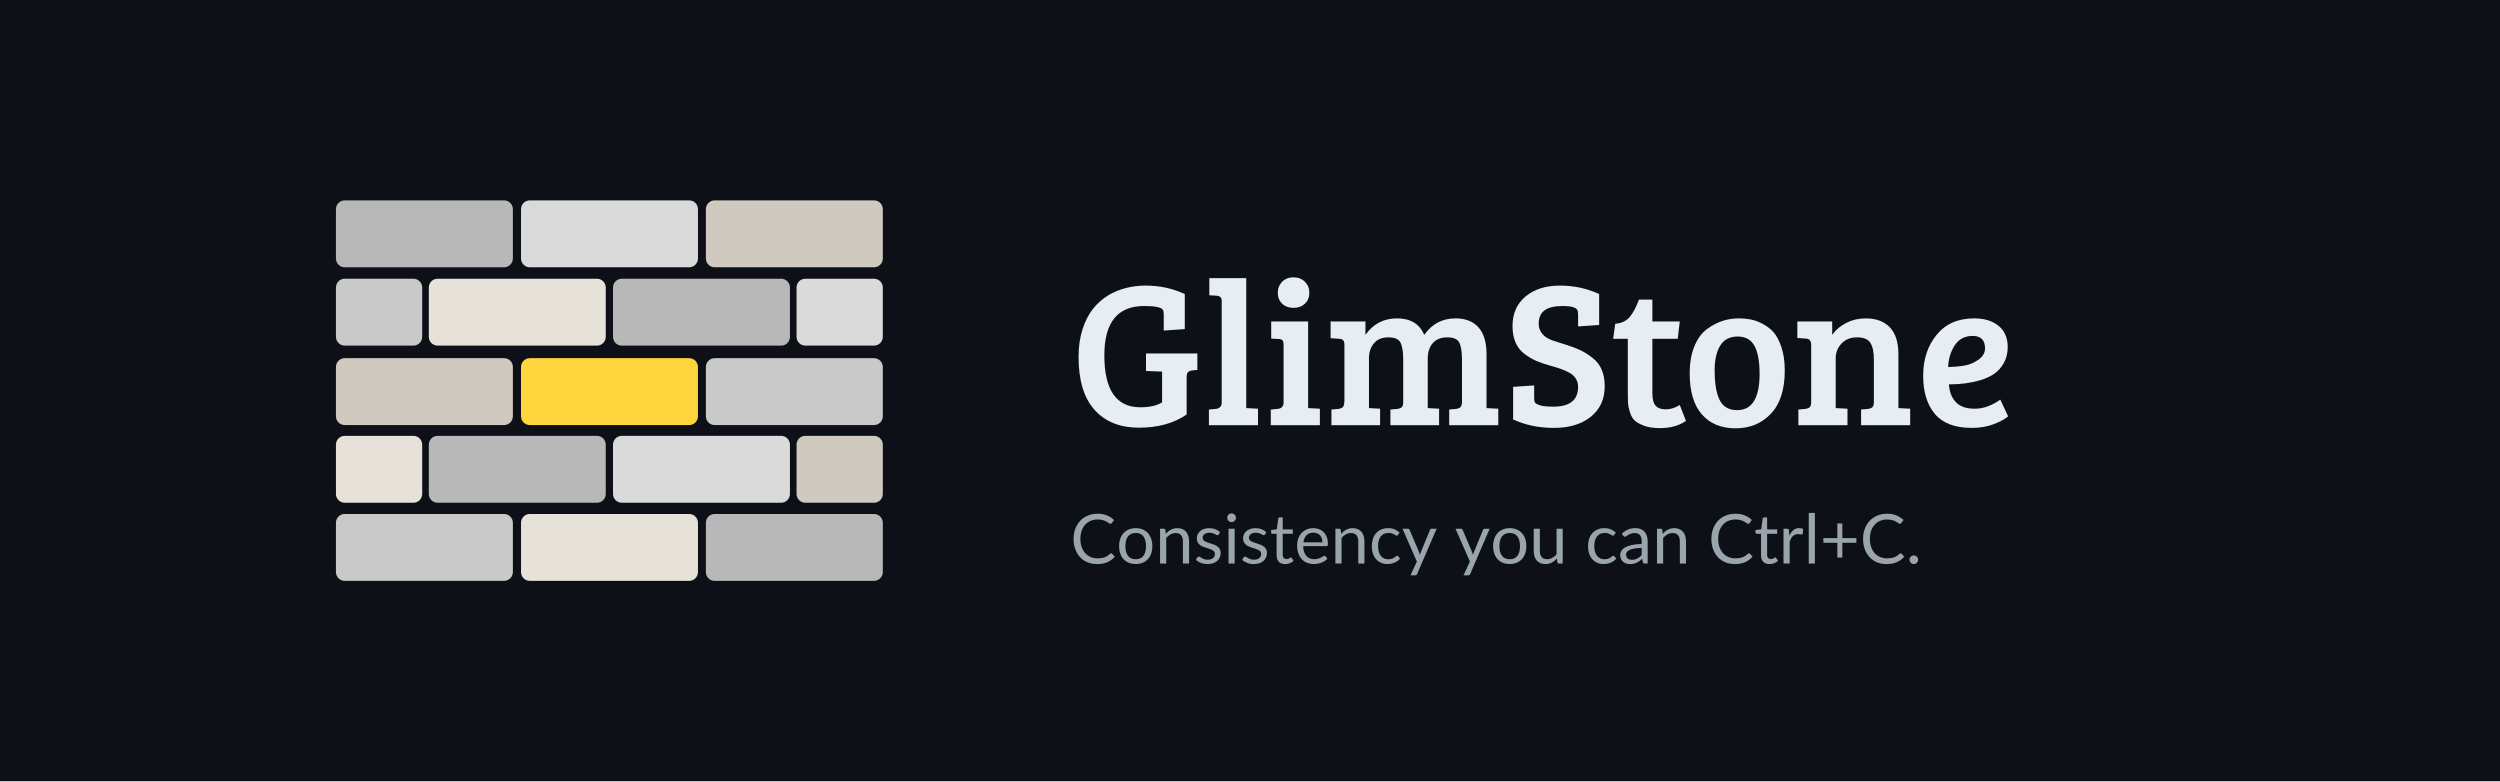
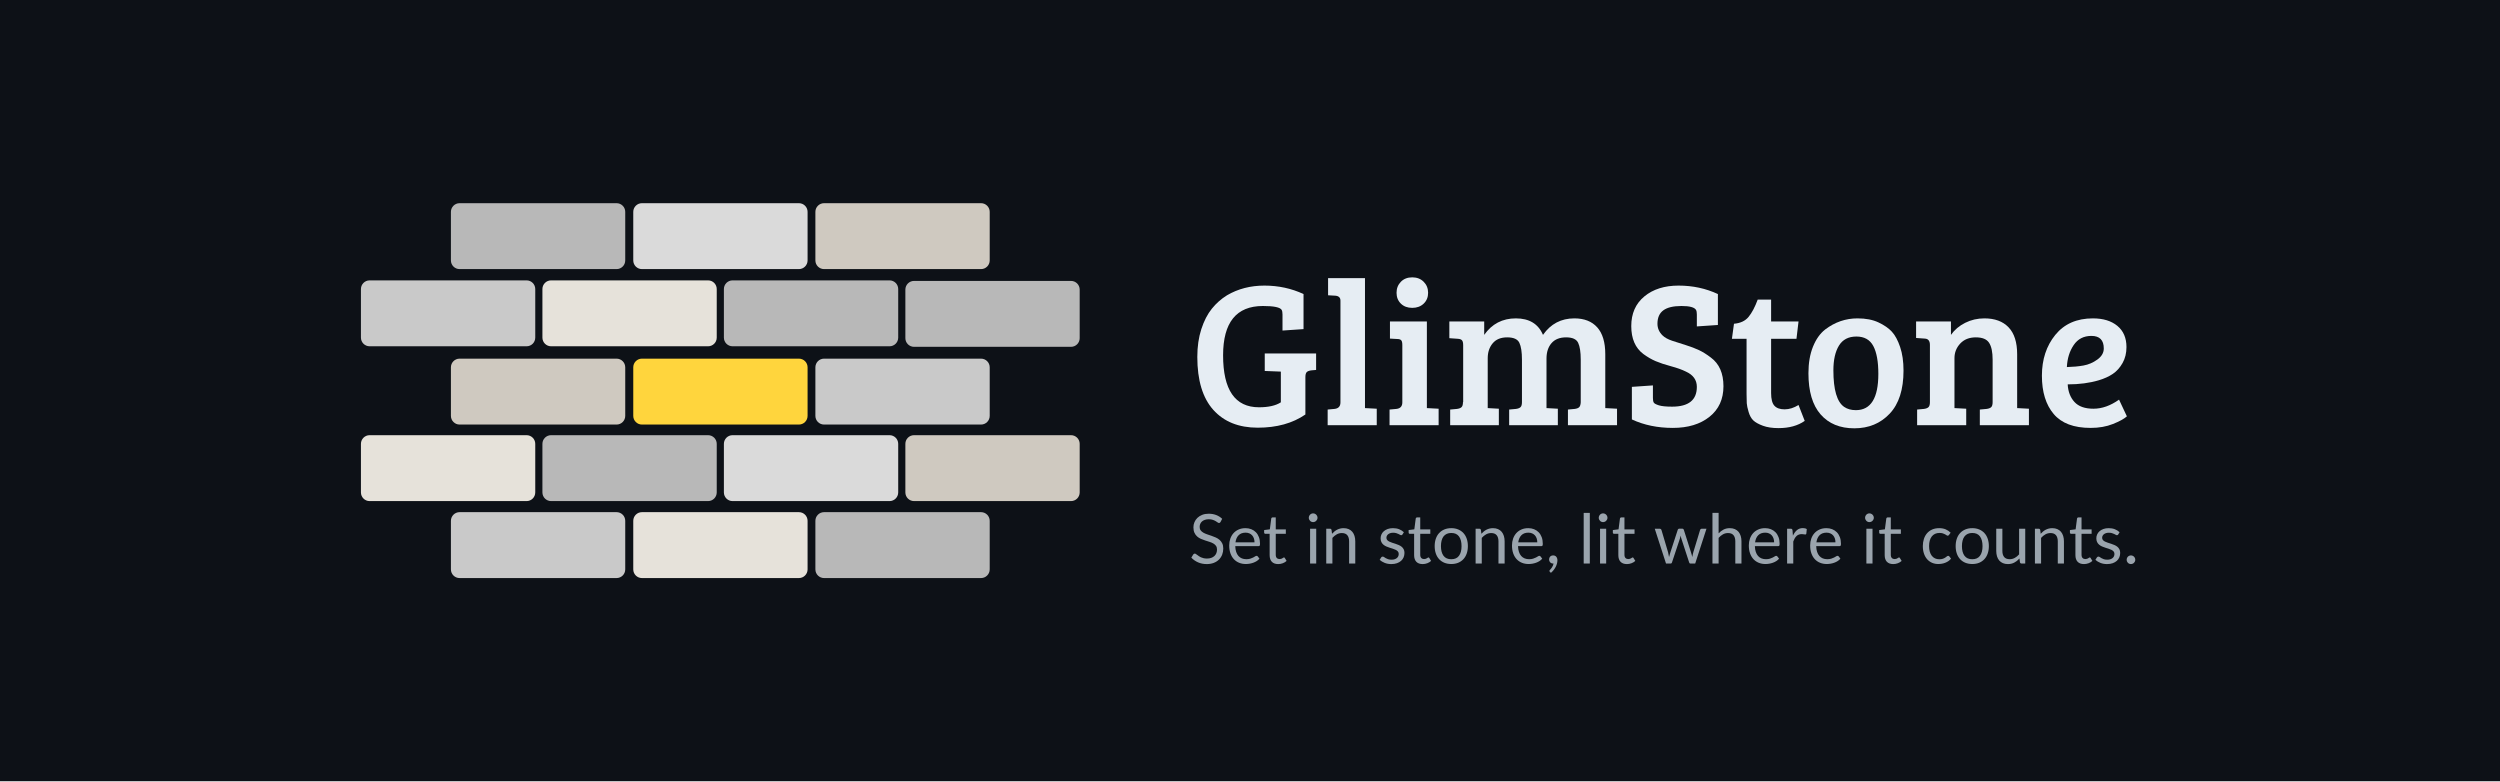
<svg xmlns="http://www.w3.org/2000/svg" width="1600" height="500" viewBox="0 0 1600 500">
  <rect width="1600" height="500" fill="#0d1117" />
-   <svg x="165.0" y="25.0" width="450" height="450" viewBox="0 0 319.5 319.5">
-     <rect x="35.5" y="73.3" width="80.4" height="30.4" rx="4" ry="4" fill="#b8b8b8" />
-     <rect x="119.6" y="73.3" width="80.4" height="30.4" rx="4" ry="4" fill="#dadada" />
-     <rect x="203.6" y="73.3" width="80.4" height="30.4" rx="4" ry="4" fill="#cfc9c0" />
-     <rect x="35.5" y="108.9" width="39.2" height="30.4" rx="4" ry="4" fill="#c9c9c9" />
-     <rect x="77.7" y="108.9" width="80.4" height="30.4" rx="4" ry="4" fill="#e6e2da" />
-     <rect x="161.4" y="108.9" width="80.4" height="30.4" rx="4" ry="4" fill="#b8b8b8" />
-     <rect x="244.8" y="108.9" width="39.2" height="30.4" rx="4" ry="4" fill="#dadada" />
-     <rect x="35.5" y="145" width="80.4" height="30.4" rx="4" ry="4" fill="#cfc9c0" />
-     <rect x="203.6" y="145" width="80.4" height="30.4" rx="4" ry="4" fill="#c9c9c9" />
-     <rect x="35.5" y="180.3" width="39.2" height="30.4" rx="4" ry="4" fill="#e6e2da" />
-     <rect x="77.7" y="180.3" width="80.4" height="30.4" rx="4" ry="4" fill="#b8b8b8" />
-     <rect x="161.4" y="180.3" width="80.4" height="30.4" rx="4" ry="4" fill="#dadada" />
-     <rect x="244.8" y="180.3" width="39.2" height="30.4" rx="4" ry="4" fill="#cfc9c0" />
-     <rect x="35.5" y="215.8" width="80.4" height="30.4" rx="4" ry="4" fill="#c9c9c9" />
-     <rect x="119.6" y="215.8" width="80.4" height="30.4" rx="4" ry="4" fill="#e6e2da" />
-     <rect x="203.6" y="215.8" width="80.4" height="30.4" rx="4" ry="4" fill="#b8b8b8" />
-     <rect x="119.6" y="145" width="80.4" height="30.4" rx="4" ry="4" fill="#FFD53D" />
+   <svg x="231.0" y="130.0" width="460" height="240" viewBox="0 0 331.5 172.9">
+     <rect x="41.5" y="NaN" width="80.4" height="30.4" rx="4" ry="4" fill="#B8B8B8" />
+     <rect x="125.6" y="NaN" width="80.4" height="30.4" rx="4" ry="4" fill="#DADADA" />
+     <rect x="209.6" y="0" width="80.4" height="30.4" rx="4" ry="4" fill="#CFC9C0" />
+     <rect x="251.1" y="107" width="80.4" height="30.4" rx="4" ry="4" fill="#CFC9C0" />
+     <rect x="83.7" y="35.6" width="80.4" height="30.4" rx="4" ry="4" fill="#E6E2DA" />
+     <rect x="NaN" y="107" width="80.4" height="30.4" rx="4" ry="4" fill="#E6E2DA" />
+     <rect x="167.4" y="35.6" width="80.4" height="30.4" rx="4" ry="4" fill="#B8B8B8" />
+     <rect x="41.5" y="71.7" width="80.4" height="30.4" rx="4" ry="4" fill="#CFC9C0" />
+     <rect x="209.6" y="71.7" width="80.4" height="30.4" rx="4" ry="4" fill="#C9C9C9" />
+     <rect x="83.7" y="107" width="80.4" height="30.4" rx="4" ry="4" fill="#B8B8B8" />
+     <rect x="167.4" y="107" width="80.4" height="30.4" rx="4" ry="4" fill="#DADADA" />
+     <rect x="41.5" y="142.5" width="80.4" height="30.4" rx="4" ry="4" fill="#C9C9C9" />
+     <rect x="0" y="35.6" width="80.4" height="30.4" rx="4" ry="4" fill="#C9C9C9" />
+     <rect x="125.6" y="142.5" width="80.4" height="30.4" rx="4" ry="4" fill="#E6E2DA" />
+     <rect x="209.6" y="142.5" width="80.4" height="30.4" rx="4" ry="4" fill="#B8B8B8" />
+     <rect x="251.1" y="35.85" width="80.4" height="30.4" rx="4" ry="4" fill="#B8B8B8" />
+     <rect x="125.6" y="71.7" width="80.4" height="30.4" rx="4" ry="4" fill="#FFD53D" />
  </svg>
  <g fill="#e6edf3">
-     <g transform="translate(685.00,272.14)">
+     <g transform="translate(761.00,272.14)">
      <path d="M74.45-30.76L74.45-6.86Q62.17 1.58 43.96 1.58Q25.74 1.58 15.51-9.83Q5.28-21.25 5.28-43.69Q5.28-53.59 7.85-61.51Q10.43-69.43 14.59-74.58Q18.74-79.73 24.29-83.16Q34.85-89.36 48.25-89.36Q61.64-89.36 73.26-83.95L73.26-61.51L59.80-60.59L59.80-70.88Q59.80-72.86 59.27-73.79Q57.82-76.30 47.26-76.30Q21.78-76.30 21.78-44.75Q21.78-11.48 44.75-11.48Q53.86-11.48 58.74-14.65L58.74-34.32L58.61-34.32L48.44-34.72L48.44-45.94L81.31-45.94L81.31-35.38L78.28-35.11Q76.16-34.85 75.31-33.99Q74.45-33.13 74.45-30.76" />
    </g>
-     <g transform="translate(769.61,272.14)">
+     <g transform="translate(845.61,272.14)">
      <path d="M4.36-94.12L27.98-94.12L27.98-10.96L35.51-10.56L35.51 0L4.09 0L4.09-10.03L8.45-10.43Q12.28-10.82 12.28-14.65L12.28-79.73Q12.28-82.63 8.98-82.90L4.36-83.16" />
    </g>
-     <g transform="translate(808.95,272.14)">
+     <g transform="translate(884.95,272.14)">
      <path d="M4.62-66.40L28.25-66.40L28.25-10.96L35.77-10.56L35.77 0L4.36 0L4.36-10.03L8.71-10.43Q12.54-10.82 12.54-14.65L12.54-51.35Q12.54-53.59 11.81-54.38Q11.09-55.18 9.24-55.18L4.62-55.44L4.62-66.40M11.62-77.81Q8.84-80.52 8.84-84.74Q8.84-88.97 11.62-91.81Q14.39-94.64 18.88-94.64Q23.36-94.64 26.20-91.81Q29.04-88.97 29.04-84.74Q29.04-80.52 26.20-77.81Q23.36-75.11 18.88-75.11Q14.39-75.11 11.62-77.81" />
    </g>
-     <g transform="translate(848.02,272.14)">
+     <g transform="translate(924.02,272.14)">
      <path d="M9.11-55.31L3.56-55.70L3.56-66.40L25.87-66.40L25.87-57.82Q33.26-68.38 46.13-68.38Q59-68.38 63.49-57.82Q70.88-68.38 83.56-68.38Q93.06-68.38 98.21-62.63Q103.36-56.89 103.36-45.41L103.36-10.96L110.88-10.56L110.88 0L79.46 0L79.46-10.03L83.82-10.43Q85.80-10.69 86.66-11.55Q87.52-12.41 87.65-14.65L87.65-41.98Q87.65-49.24 86-52.73Q84.35-56.23 78.28-56.23Q72.20-56.23 68.97-52.54Q65.74-48.84 65.74-42.64L65.74-10.96L73-10.56L73 0L41.84 0L41.84-10.03L46.20-10.43Q48.18-10.69 49.10-11.55Q50.03-12.41 50.03-14.78L50.03-41.98Q50.03-49.24 48.38-52.73Q46.73-56.23 40.59-56.23Q34.45-56.23 31.28-52.40Q28.12-48.58 28.12-42.90L28.12-10.96L35.24-10.56L35.24 0L4.09 0L4.09-10.03L8.45-10.43Q10.43-10.69 11.35-11.55Q12.28-12.41 12.28-14.78L12.41-14.78L12.41-51.22Q12.41-53.46 11.68-54.32Q10.96-55.18 9.11-55.31" />
    </g>
-     <g transform="translate(962.33,272.14)">
+     <g transform="translate(1038.33,272.14)">
      <path d="M31.81-11.88Q47.65-11.88 47.65-24.55Q47.65-31.15 40.66-34.32Q36.96-36.17 31.09-37.75Q25.21-39.34 21.32-40.99Q17.42-42.64 13.46-45.54Q5.68-51.35 5.68-63.43Q5.68-75.50 14.06-82.43Q22.44-89.36 35.97-89.36Q49.50-89.36 61.12-83.95L61.12-64.15L47.65-63.23L47.65-70.88Q47.65-72.86 47.12-73.79Q45.67-76.30 37.82-76.30Q29.96-76.30 26.20-73.52Q22.44-70.75 22.44-64.94Q22.44-60.72 25.61-57.55Q27.72-55.44 31.88-54.05Q36.04-52.67 40.72-51.22Q45.41-49.76 49.04-48.05Q52.67-46.33 56.63-43.30Q64.68-37.36 64.68-24.95Q64.68-12.54 55.77-5.41Q46.86 1.72 32.27 1.72Q17.69 1.72 6.07-3.70L6.07-24.55L19.54-25.48L19.54-17.42Q19.54-15.44 20.06-14.52Q20.59-13.60 23.30-12.74Q26-11.88 31.81-11.88" />
    </g>
-     <g transform="translate(1029.92,272.14)">
+     <g transform="translate(1105.92,272.14)">
      <path d="M19.01-80.39L27.59-80.39L27.59-66.40L45.14-66.40L43.82-55.31L27.59-55.31L27.59-20.59Q27.59-14.78 29.70-12.47Q31.81-10.16 36.23-10.16Q40.66-10.16 45.14-12.94L49.10-2.77Q42.50 1.85 32.34 1.85Q26.40 1.85 22.31 0.33Q18.22-1.19 16.24-3.04Q14.26-4.88 13.20-8.45Q12.14-12.01 12.01-14.06Q11.88-16.10 11.88-20.06L11.88-55.31L2.51-55.31L3.83-64.94Q10.03-65.47 13.20-69.37Q16.37-73.26 19.01-80.39" />
    </g>
-     <g transform="translate(1077.04,272.14)">
+     <g transform="translate(1153.04,272.14)">
      <path d="M34.72-9.64Q49.10-9.64 49.10-32.87Q49.10-44.62 45.87-50.69Q42.64-56.76 35.05-56.76Q27.46-56.76 23.89-50.95Q20.33-45.14 20.33-35.11Q20.33-16.50 27.19-11.75Q30.23-9.64 34.72-9.64M4.36-33.26Q4.36-43.03 7.26-50.23Q10.16-57.42 15.05-61.25Q24.42-68.38 35.77-68.38Q43.69-68.38 49.17-65.80Q54.65-63.23 57.75-59.86Q60.85-56.50 63.03-50.09Q65.21-43.69 65.21-34.98Q65.21-16.76 56.36-7.39Q47.52 1.98 33.73 1.98Q19.93 1.98 12.14-6.93Q4.36-15.84 4.36-33.26" />
    </g>
-     <g transform="translate(1146.74,272.14)">
+     <g transform="translate(1222.74,272.14)">
      <path d="M9.11-55.44L3.56-55.84L3.56-66.40L25.87-66.40L25.87-57.82Q29.30-62.70 34.98-65.54Q40.66-68.38 47.26-68.38Q57.29-68.38 62.77-62.63Q68.24-56.89 68.24-45.41L68.24-10.96L75.77-10.56L75.77 0L44.35 0L44.35-10.03L48.71-10.43Q50.69-10.69 51.61-11.55Q52.54-12.41 52.54-14.78L52.54-41.98Q52.54-49.24 50.29-52.73Q48.05-56.23 41.78-56.23Q35.51-56.23 31.81-52.27Q28.12-48.31 28.12-42.90L28.12-10.96L35.64-10.56L35.64 0L4.22 0L4.22-10.03L8.58-10.43Q10.56-10.69 11.48-11.55Q12.41-12.41 12.41-14.78L12.41-51.35Q12.41-55.31 9.11-55.44" />
    </g>
-     <g transform="translate(1225.94,272.14)">
+     <g transform="translate(1301.94,272.14)">
      <path d="M37.49-68.38Q47.39-68.38 53.20-63.56Q59-58.74 59-50.03Q59-44.22 56.50-39.80Q53.99-35.38 50.29-32.87Q46.60-30.36 41.32-28.78Q32.47-26.14 21.38-26.14Q21.78-19.14 25.74-14.85Q29.70-10.56 37.88-10.56Q46.07-10.56 54.25-16.37L59.27-5.68Q56.63-3.30 50.36-0.79Q44.09 1.72 36.04 1.72Q19.93 1.72 12.41-7.19Q4.88-16.10 4.88-31.68Q4.88-47.26 13.46-57.82Q22.04-68.38 37.49-68.38M31.48-38.21Q36.30-39.07 40.39-42.04Q44.48-45.01 44.48-49.10Q44.48-57.16 36.56-57.16Q29.17-57.16 25.21-51.28Q21.25-45.41 20.86-37.22Q26.66-37.36 31.48-38.21" />
    </g>
  </g>
  <g fill="#9aa4ad">
-     <g transform="translate(685.00,360.66)">
-       <path d="M26.16-6.51Q26.51-6.51 26.77-6.23L28.47-4.40Q26.53-2.16 23.77-0.90Q21.01 0.35 17.09 0.35Q13.71 0.35 10.93-0.82Q8.16-2 6.20-4.12Q4.25-6.25 3.17-9.22Q2.09-12.19 2.09-15.75Q2.09-19.32 3.21-22.29Q4.33-25.26 6.37-27.39Q8.40-29.52 11.24-30.70Q14.08-31.88 17.51-31.88Q20.88-31.88 23.45-30.80Q26.03-29.72 27.98-27.87L26.58-25.92Q26.44-25.70 26.23-25.55Q26.03-25.41 25.67-25.41Q25.28-25.41 24.71-25.84Q24.13-26.27 23.21-26.80Q22.29-27.32 20.90-27.75Q19.51-28.18 17.49-28.18Q15.05-28.18 13.02-27.33Q11-26.49 9.54-24.88Q8.07-23.28 7.26-20.97Q6.45-18.66 6.45-15.75Q6.45-12.80 7.29-10.49Q8.14-8.18 9.60-6.59Q11.07-4.99 13.06-4.16Q15.05-3.32 17.36-3.32Q18.77-3.32 19.90-3.49Q21.03-3.65 21.99-4Q22.95-4.36 23.77-4.89Q24.60-5.43 25.41-6.18Q25.78-6.51 26.16-6.51" />
+     <g transform="translate(761.00,360.66)">
+       <path d="M21.19-28.62L20.15-26.60Q19.95-26.27 19.72-26.10Q19.49-25.94 19.16-25.94Q18.79-25.94 18.28-26.31Q17.78-26.69 17.02-27.14Q16.26-27.59 15.19-27.96Q14.12-28.34 12.61-28.34Q11.18-28.34 10.09-27.95Q9-27.57 8.26-26.91Q7.52-26.25 7.15-25.35Q6.78-24.46 6.78-23.43Q6.78-22.11 7.42-21.24Q8.07-20.37 9.14-19.76Q10.21-19.14 11.56-18.69Q12.91-18.24 14.33-17.75Q15.75-17.27 17.11-16.66Q18.46-16.06 19.52-15.14Q20.59-14.21 21.24-12.87Q21.89-11.53 21.89-9.57Q21.89-7.50 21.19-5.69Q20.48-3.87 19.13-2.53Q17.78-1.19 15.81-0.42Q13.84 0.35 11.33 0.35Q8.25 0.35 5.74-0.76Q3.23-1.87 1.45-3.76L2.68-5.79Q2.86-6.03 3.11-6.19Q3.37-6.36 3.67-6.36Q3.96-6.36 4.32-6.13Q4.69-5.90 5.15-5.54Q5.61-5.19 6.20-4.77Q6.80-4.36 7.56-4Q8.32-3.65 9.28-3.42Q10.25-3.19 11.46-3.19Q12.98-3.19 14.17-3.61Q15.36-4.03 16.18-4.79Q17.01-5.54 17.45-6.60Q17.89-7.66 17.89-8.95Q17.89-10.38 17.24-11.30Q16.59-12.21 15.53-12.83Q14.48-13.44 13.11-13.87Q11.75-14.30 10.34-14.75Q8.93-15.20 7.57-15.80Q6.20-16.39 5.15-17.34Q4.09-18.28 3.44-19.70Q2.79-21.12 2.79-23.21Q2.79-24.88 3.44-26.44Q4.09-28.01 5.33-29.22Q6.58-30.43 8.39-31.15Q10.21-31.88 12.56-31.88Q15.20-31.88 17.37-31.04Q19.54-30.21 21.19-28.62" />
    </g>
-     <g transform="translate(714.39,360.66)">
+     <g transform="translate(784.87,360.66)">
+       <path d="M5.83-13.57L18.02-13.57Q18.02-14.94 17.63-16.07Q17.25-17.20 16.51-18.03Q15.77-18.85 14.72-19.30Q13.66-19.76 12.32-19.76Q9.50-19.76 7.86-18.12Q6.23-16.48 5.83-13.57M20.09-4.55L21.19-3.12Q20.46-2.24 19.45-1.59Q18.44-0.95 17.28-0.53Q16.13-0.11 14.89 0.10Q13.66 0.31 12.45 0.31Q10.14 0.31 8.20-0.47Q6.25-1.25 4.83-2.76Q3.41-4.27 2.62-6.49Q1.83-8.71 1.83-11.59Q1.83-13.93 2.54-15.95Q3.26-17.97 4.60-19.46Q5.94-20.94 7.88-21.79Q9.81-22.64 12.23-22.64Q14.23-22.64 15.94-21.97Q17.64-21.30 18.89-20.03Q20.13-18.77 20.83-16.91Q21.54-15.05 21.54-12.67Q21.54-11.75 21.34-11.44Q21.14-11.13 20.59-11.13L5.70-11.13Q5.76-9.02 6.28-7.46Q6.80-5.90 7.72-4.85Q8.65-3.81 9.92-3.29Q11.20-2.77 12.78-2.77Q14.26-2.77 15.32-3.11Q16.39-3.45 17.16-3.85Q17.93-4.25 18.45-4.59Q18.96-4.93 19.34-4.93Q19.82-4.93 20.09-4.55" />
+     </g>
+     <g transform="translate(808.10,360.66)">
+       <path d="M9.94 0.35Q7.30 0.35 5.88-1.12Q4.47-2.60 4.47-5.37L4.47-19.01L1.78-19.01Q1.43-19.01 1.19-19.22Q0.95-19.43 0.95-19.87L0.95-21.43L4.60-21.89L5.50-28.78Q5.57-29.11 5.80-29.31Q6.03-29.52 6.40-29.52L8.38-29.52L8.38-21.85L14.83-21.85L14.83-19.01L8.38-19.01L8.38-5.63Q8.38-4.22 9.06-3.54Q9.75-2.86 10.82-2.86Q11.44-2.86 11.89-3.02Q12.34-3.19 12.67-3.39Q13-3.59 13.23-3.75Q13.46-3.92 13.64-3.92Q13.95-3.92 14.19-3.54L15.33-1.67Q14.32-0.73 12.89-0.19Q11.46 0.35 9.94 0.35" />
+     </g>
+     <g transform="translate(823.88,360.66)">
+       <path d="" />
+     </g>
+     <g transform="translate(835.14,360.66)">
+       <path d="M3.32-22.29L7.24-22.29L7.24 0L3.32 0L3.32-22.29M8.07-29.28Q8.07-28.71 7.84-28.21Q7.61-27.72 7.23-27.33Q6.84-26.95 6.32-26.73Q5.81-26.51 5.24-26.51Q4.66-26.51 4.17-26.73Q3.67-26.95 3.30-27.33Q2.93-27.72 2.71-28.21Q2.49-28.71 2.49-29.28Q2.49-29.85 2.71-30.37Q2.93-30.89 3.30-31.27Q3.67-31.66 4.17-31.88Q4.66-32.10 5.24-32.10Q5.81-32.10 6.32-31.88Q6.84-31.66 7.23-31.27Q7.61-30.89 7.84-30.37Q8.07-29.85 8.07-29.28" />
+     </g>
+     <g transform="translate(845.70,360.66)">
+       <path d="M6.49-21.47L6.80-19.05Q7.52-19.87 8.34-20.53Q9.15-21.19 10.06-21.66Q10.98-22.13 12-22.38Q13.02-22.64 14.21-22.64Q16.04-22.64 17.43-22.03Q18.83-21.43 19.77-20.32Q20.70-19.21 21.19-17.64Q21.67-16.08 21.67-14.19L21.67 0L17.73 0L17.73-14.19Q17.73-16.72 16.58-18.12Q15.42-19.51 13.07-19.51Q11.33-19.51 9.82-18.68Q8.32-17.84 7.04-16.41L7.04 0L3.10 0L3.10-22.29L5.46-22.29Q6.29-22.29 6.49-21.47" />
+     </g>
+     <g transform="translate(870.25,360.66)">
+       <path d="" />
+     </g>
+     <g transform="translate(881.52,360.66)">
+       <path d="M16.96-20.04L16.08-18.61Q15.82-18.13 15.27-18.13Q14.94-18.13 14.52-18.37Q14.10-18.61 13.50-18.91Q12.89-19.21 12.06-19.46Q11.22-19.71 10.08-19.71Q9.09-19.71 8.29-19.46Q7.50-19.21 6.94-18.77Q6.38-18.33 6.08-17.74Q5.79-17.16 5.79-16.48Q5.79-15.62 6.28-15.05Q6.78-14.48 7.59-14.06Q8.40-13.64 9.44-13.32Q10.47-13 11.56-12.64Q12.65-12.28 13.68-11.84Q14.72-11.40 15.53-10.74Q16.35-10.08 16.84-9.12Q17.34-8.16 17.34-6.82Q17.34-5.28 16.79-3.97Q16.24-2.66 15.16-1.70Q14.08-0.75 12.52-0.20Q10.96 0.35 8.91 0.35Q6.58 0.35 4.69-0.41Q2.79-1.17 1.47-2.35L2.40-3.85Q2.57-4.14 2.82-4.29Q3.06-4.44 3.43-4.44Q3.83-4.44 4.27-4.14Q4.71-3.83 5.33-3.45Q5.96-3.08 6.86-2.77Q7.77-2.46 9.11-2.46Q10.25-2.46 11.11-2.76Q11.97-3.06 12.54-3.56Q13.11-4.07 13.39-4.73Q13.66-5.39 13.66-6.14Q13.66-7.06 13.17-7.67Q12.67-8.27 11.86-8.70Q11.04-9.13 10-9.45Q8.95-9.77 7.86-10.12Q6.78-10.47 5.73-10.92Q4.69-11.37 3.87-12.06Q3.06-12.74 2.56-13.74Q2.07-14.74 2.07-16.17Q2.07-17.45 2.60-18.62Q3.12-19.80 4.14-20.69Q5.15-21.58 6.62-22.11Q8.10-22.64 9.99-22.64Q12.19-22.64 13.94-21.95Q15.69-21.25 16.96-20.04" />
+     </g>
+     <g transform="translate(900.57,360.66)">
+       <path d="M9.94 0.35Q7.30 0.35 5.88-1.12Q4.47-2.60 4.47-5.37L4.47-19.01L1.78-19.01Q1.43-19.01 1.19-19.22Q0.95-19.43 0.95-19.87L0.95-21.43L4.60-21.89L5.50-28.78Q5.57-29.11 5.80-29.31Q6.03-29.52 6.40-29.52L8.38-29.52L8.38-21.85L14.83-21.85L14.83-19.01L8.38-19.01L8.38-5.63Q8.38-4.22 9.06-3.54Q9.75-2.86 10.82-2.86Q11.44-2.86 11.89-3.02Q12.34-3.19 12.67-3.39Q13-3.59 13.23-3.75Q13.46-3.92 13.64-3.92Q13.95-3.92 14.19-3.54L15.33-1.67Q14.32-0.73 12.89-0.19Q11.46 0.35 9.94 0.35" />
+     </g>
+     <g transform="translate(916.34,360.66)">
      <path d="M12.50-22.64Q14.94-22.64 16.90-21.82Q18.85-21.01 20.24-19.51Q21.63-18.02 22.36-15.89Q23.10-13.77 23.10-11.15Q23.10-8.51 22.36-6.40Q21.63-4.29 20.24-2.79Q18.85-1.30 16.90-0.49Q14.94 0.31 12.50 0.31Q10.03 0.31 8.06-0.49Q6.09-1.30 4.71-2.79Q3.32-4.29 2.59-6.40Q1.85-8.51 1.85-11.15Q1.85-13.77 2.59-15.89Q3.32-18.02 4.71-19.51Q6.09-21.01 8.06-21.82Q10.03-22.64 12.50-22.64M12.50-2.75Q15.80-2.75 17.42-4.96Q19.05-7.17 19.05-11.13Q19.05-15.11 17.42-17.34Q15.80-19.56 12.50-19.56Q10.82-19.56 9.58-18.99Q8.34-18.41 7.51-17.34Q6.69-16.26 6.28-14.68Q5.87-13.11 5.87-11.13Q5.87-7.17 7.51-4.96Q9.15-2.75 12.50-2.75" />
    </g>
-     <g transform="translate(739.34,360.66)">
+     <g transform="translate(941.29,360.66)">
      <path d="M6.49-21.47L6.80-19.05Q7.52-19.87 8.34-20.53Q9.15-21.19 10.06-21.66Q10.98-22.13 12-22.38Q13.02-22.64 14.21-22.64Q16.04-22.64 17.43-22.03Q18.83-21.43 19.77-20.32Q20.70-19.21 21.19-17.64Q21.67-16.08 21.67-14.19L21.67 0L17.73 0L17.73-14.19Q17.73-16.72 16.58-18.12Q15.42-19.51 13.07-19.51Q11.33-19.51 9.82-18.68Q8.32-17.84 7.04-16.41L7.04 0L3.10 0L3.10-22.29L5.46-22.29Q6.29-22.29 6.49-21.47" />
    </g>
-     <g transform="translate(763.89,360.66)">
+     <g transform="translate(965.84,360.66)">
+       <path d="M5.83-13.57L18.02-13.57Q18.02-14.94 17.63-16.07Q17.25-17.20 16.51-18.03Q15.77-18.85 14.72-19.30Q13.66-19.76 12.32-19.76Q9.50-19.76 7.86-18.12Q6.23-16.48 5.83-13.57M20.09-4.55L21.19-3.12Q20.46-2.24 19.45-1.59Q18.44-0.95 17.28-0.53Q16.13-0.11 14.89 0.10Q13.66 0.31 12.45 0.31Q10.14 0.31 8.20-0.47Q6.25-1.25 4.83-2.76Q3.41-4.27 2.62-6.49Q1.83-8.71 1.83-11.59Q1.83-13.93 2.54-15.95Q3.26-17.97 4.60-19.46Q5.94-20.94 7.88-21.79Q9.81-22.64 12.23-22.64Q14.23-22.64 15.94-21.97Q17.64-21.30 18.89-20.03Q20.13-18.77 20.83-16.91Q21.54-15.05 21.54-12.67Q21.54-11.75 21.34-11.44Q21.14-11.13 20.59-11.13L5.70-11.13Q5.76-9.02 6.28-7.46Q6.80-5.90 7.72-4.85Q8.65-3.81 9.92-3.29Q11.20-2.77 12.78-2.77Q14.26-2.77 15.32-3.11Q16.39-3.45 17.16-3.85Q17.93-4.25 18.45-4.59Q18.96-4.93 19.34-4.93Q19.82-4.93 20.09-4.55" />
+     </g>
+     <g transform="translate(989.07,360.66)">
+       <path d="M3.52 5.96L2.86 5.32Q2.68 5.17 2.62 5.04Q2.55 4.91 2.55 4.71Q2.55 4.55 2.65 4.40Q2.75 4.25 2.88 4.11Q3.10 3.87 3.44 3.48Q3.78 3.08 4.14 2.54Q4.49 2 4.79 1.35Q5.08 0.70 5.21-0.02Q5.15 0 5.07 0Q4.99 0 4.93 0Q3.78 0 3.07-0.76Q2.35-1.52 2.35-2.71Q2.35-3.74 3.07-4.47Q3.78-5.19 4.97-5.19Q5.63-5.19 6.14-4.95Q6.64-4.71 6.98-4.28Q7.33-3.85 7.50-3.29Q7.68-2.73 7.68-2.07Q7.68-1.08 7.40-0.01Q7.13 1.06 6.59 2.10Q6.05 3.15 5.28 4.14Q4.51 5.13 3.52 5.96" />
+     </g>
+     <g transform="translate(999.06,360.66)">
+       <path d="" />
+     </g>
+     <g transform="translate(1010.33,360.66)">
+       <path d="M3.23-32.41L7.15-32.41L7.15 0L3.23 0" />
+     </g>
+     <g transform="translate(1020.71,360.66)">
+       <path d="M3.32-22.29L7.24-22.29L7.24 0L3.32 0L3.32-22.29M8.07-29.28Q8.07-28.71 7.84-28.21Q7.61-27.72 7.23-27.33Q6.84-26.95 6.32-26.73Q5.81-26.51 5.24-26.51Q4.66-26.51 4.17-26.73Q3.67-26.95 3.30-27.33Q2.93-27.72 2.71-28.21Q2.49-28.71 2.49-29.28Q2.49-29.85 2.71-30.37Q2.93-30.89 3.30-31.27Q3.67-31.66 4.17-31.88Q4.66-32.10 5.24-32.10Q5.81-32.10 6.32-31.88Q6.84-31.66 7.23-31.27Q7.61-30.89 7.84-30.37Q8.07-29.85 8.07-29.28" />
+     </g>
+     <g transform="translate(1031.27,360.66)">
+       <path d="M9.94 0.35Q7.30 0.35 5.88-1.12Q4.47-2.60 4.47-5.37L4.47-19.01L1.78-19.01Q1.43-19.01 1.19-19.22Q0.95-19.43 0.95-19.87L0.95-21.43L4.60-21.89L5.50-28.78Q5.57-29.11 5.80-29.31Q6.03-29.52 6.40-29.52L8.38-29.52L8.38-21.85L14.83-21.85L14.83-19.01L8.38-19.01L8.38-5.63Q8.38-4.22 9.06-3.54Q9.75-2.86 10.82-2.86Q11.44-2.86 11.89-3.02Q12.34-3.19 12.67-3.39Q13-3.59 13.23-3.75Q13.46-3.92 13.64-3.92Q13.95-3.92 14.19-3.54L15.33-1.67Q14.32-0.73 12.89-0.19Q11.46 0.35 9.94 0.35" />
+     </g>
+     <g transform="translate(1047.04,360.66)">
+       <path d="" />
+     </g>
+     <g transform="translate(1058.31,360.66)">
+       <path d="M30.89-22.29L33.84-22.29L26.62 0L23.52 0Q22.95 0 22.73-0.75L17.80-15.86Q17.62-16.37 17.51-16.88Q17.40-17.40 17.29-17.91Q17.18-17.40 17.07-16.88Q16.96-16.37 16.79-15.84L11.77-0.75Q11.57 0 10.89 0L7.94 0L0.73-22.29L3.81-22.29Q4.27-22.29 4.59-22.04Q4.91-21.80 5.02-21.47L9.28-7.13Q9.66-5.54 9.88-4.14Q10.08-4.86 10.29-5.61Q10.49-6.36 10.74-7.13L15.44-21.56Q15.55-21.89 15.83-22.11Q16.10-22.33 16.50-22.33L18.22-22.33Q18.66-22.33 18.94-22.11Q19.23-21.89 19.34-21.56L23.94-7.13Q24.18-6.36 24.38-5.61Q24.57-4.86 24.75-4.14Q24.86-4.86 25.02-5.60Q25.19-6.34 25.39-7.13L29.74-21.47Q29.85-21.82 30.16-22.05Q30.47-22.29 30.89-22.29" />
+     </g>
+     <g transform="translate(1092.87,360.66)">
+       <path d="M7.04-32.41L7.04-19.32Q8.47-20.83 10.21-21.74Q11.95-22.64 14.21-22.64Q16.04-22.64 17.43-22.03Q18.83-21.43 19.77-20.32Q20.70-19.21 21.19-17.64Q21.67-16.08 21.67-14.19L21.67 0L17.73 0L17.73-14.19Q17.73-16.72 16.58-18.12Q15.42-19.51 13.07-19.51Q11.33-19.51 9.82-18.68Q8.32-17.84 7.04-16.41L7.04 0L3.10 0L3.10-32.41" />
+     </g>
+     <g transform="translate(1117.42,360.66)">
+       <path d="M5.83-13.57L18.02-13.57Q18.02-14.94 17.63-16.07Q17.25-17.20 16.51-18.03Q15.77-18.85 14.72-19.30Q13.66-19.76 12.32-19.76Q9.50-19.76 7.86-18.12Q6.23-16.48 5.83-13.57M20.09-4.55L21.19-3.12Q20.46-2.24 19.45-1.59Q18.44-0.95 17.28-0.53Q16.13-0.11 14.89 0.10Q13.66 0.31 12.45 0.31Q10.14 0.31 8.20-0.47Q6.25-1.25 4.83-2.76Q3.41-4.27 2.62-6.49Q1.83-8.71 1.83-11.59Q1.83-13.93 2.54-15.95Q3.26-17.97 4.60-19.46Q5.94-20.94 7.88-21.79Q9.81-22.64 12.23-22.64Q14.23-22.64 15.94-21.97Q17.64-21.30 18.89-20.03Q20.13-18.77 20.83-16.91Q21.54-15.05 21.54-12.67Q21.54-11.75 21.34-11.44Q21.14-11.13 20.59-11.13L5.70-11.13Q5.76-9.02 6.28-7.46Q6.80-5.90 7.72-4.85Q8.65-3.81 9.92-3.29Q11.20-2.77 12.78-2.77Q14.26-2.77 15.32-3.11Q16.39-3.45 17.16-3.85Q17.93-4.25 18.45-4.59Q18.96-4.93 19.34-4.93Q19.82-4.93 20.09-4.55" />
+     </g>
+     <g transform="translate(1140.65,360.66)">
+       <path d="M6.56-21.21L6.82-17.82Q7.88-20.11 9.42-21.39Q10.96-22.68 13.18-22.68Q13.88-22.68 14.53-22.53Q15.18-22.37 15.69-22.04L15.40-19.12Q15.27-18.57 14.74-18.57Q14.43-18.57 13.84-18.70Q13.24-18.83 12.50-18.83Q11.44-18.83 10.62-18.52Q9.79-18.22 9.14-17.61Q8.49-17.01 7.97-16.11Q7.46-15.22 7.04-14.08L7.04 0L3.10 0L3.10-22.29L5.35-22.29Q5.98-22.29 6.23-22.04Q6.47-21.80 6.56-21.21" />
+     </g>
+     <g transform="translate(1156.67,360.66)">
+       <path d="M5.83-13.57L18.02-13.57Q18.02-14.94 17.63-16.07Q17.25-17.20 16.51-18.03Q15.77-18.85 14.72-19.30Q13.66-19.76 12.32-19.76Q9.50-19.76 7.86-18.12Q6.23-16.48 5.83-13.57M20.09-4.55L21.19-3.12Q20.46-2.24 19.45-1.59Q18.44-0.95 17.28-0.53Q16.13-0.11 14.89 0.10Q13.66 0.31 12.45 0.31Q10.14 0.31 8.20-0.47Q6.25-1.25 4.83-2.76Q3.41-4.27 2.62-6.49Q1.83-8.71 1.83-11.59Q1.83-13.93 2.54-15.95Q3.26-17.97 4.60-19.46Q5.94-20.94 7.88-21.79Q9.81-22.64 12.23-22.64Q14.23-22.64 15.94-21.97Q17.64-21.30 18.89-20.03Q20.13-18.77 20.83-16.91Q21.54-15.05 21.54-12.67Q21.54-11.75 21.34-11.44Q21.14-11.13 20.59-11.13L5.70-11.13Q5.76-9.02 6.28-7.46Q6.80-5.90 7.72-4.85Q8.65-3.81 9.92-3.29Q11.20-2.77 12.78-2.77Q14.26-2.77 15.32-3.11Q16.39-3.45 17.16-3.85Q17.93-4.25 18.45-4.59Q18.96-4.93 19.34-4.93Q19.82-4.93 20.09-4.55" />
+     </g>
+     <g transform="translate(1179.90,360.66)">
+       <path d="" />
+     </g>
+     <g transform="translate(1191.17,360.66)">
+       <path d="M3.32-22.29L7.24-22.29L7.24 0L3.32 0L3.32-22.29M8.07-29.28Q8.07-28.71 7.84-28.21Q7.61-27.72 7.23-27.33Q6.84-26.95 6.32-26.73Q5.81-26.51 5.24-26.51Q4.66-26.51 4.17-26.73Q3.67-26.95 3.30-27.33Q2.93-27.72 2.71-28.21Q2.49-28.71 2.49-29.28Q2.49-29.85 2.71-30.37Q2.93-30.89 3.30-31.27Q3.67-31.66 4.17-31.88Q4.66-32.10 5.24-32.10Q5.81-32.10 6.32-31.88Q6.84-31.66 7.23-31.27Q7.61-30.89 7.84-30.37Q8.07-29.85 8.07-29.28" />
+     </g>
+     <g transform="translate(1201.73,360.66)">
+       <path d="M9.94 0.35Q7.30 0.35 5.88-1.12Q4.47-2.60 4.47-5.37L4.47-19.01L1.78-19.01Q1.43-19.01 1.19-19.22Q0.95-19.43 0.95-19.87L0.95-21.43L4.60-21.89L5.50-28.78Q5.57-29.11 5.80-29.31Q6.03-29.52 6.40-29.52L8.38-29.52L8.38-21.85L14.83-21.85L14.83-19.01L8.38-19.01L8.38-5.63Q8.38-4.22 9.06-3.54Q9.75-2.86 10.82-2.86Q11.44-2.86 11.89-3.02Q12.34-3.19 12.67-3.39Q13-3.59 13.23-3.75Q13.46-3.92 13.64-3.92Q13.95-3.92 14.19-3.54L15.33-1.67Q14.32-0.73 12.89-0.19Q11.46 0.35 9.94 0.35" />
+     </g>
+     <g transform="translate(1217.50,360.66)">
+       <path d="" />
+     </g>
+     <g transform="translate(1228.76,360.66)">
+       <path d="M19.65-19.73L18.61-18.33Q18.44-18.08 18.26-17.95Q18.08-17.82 17.78-17.82Q17.45-17.82 17.05-18.09Q16.65-18.37 16.07-18.70Q15.49-19.03 14.64-19.30Q13.79-19.58 12.56-19.58Q10.91-19.58 9.66-19Q8.40-18.41 7.56-17.31Q6.71-16.21 6.28-14.65Q5.85-13.09 5.85-11.15Q5.85-9.13 6.31-7.56Q6.78-5.98 7.62-4.92Q8.47-3.85 9.67-3.29Q10.87-2.73 12.36-2.73Q13.79-2.73 14.72-3.07Q15.64-3.41 16.25-3.83Q16.85-4.25 17.26-4.59Q17.67-4.93 18.06-4.93Q18.55-4.93 18.81-4.55L19.91-3.12Q19.18-2.22 18.26-1.58Q17.34-0.95 16.27-0.52Q15.20-0.09 14.04 0.11Q12.87 0.31 11.66 0.31Q9.57 0.31 7.78-0.46Q5.98-1.23 4.66-2.69Q3.34-4.16 2.60-6.29Q1.85-8.43 1.85-11.15Q1.85-13.64 2.54-15.75Q3.23-17.86 4.56-19.39Q5.90-20.92 7.84-21.78Q9.79-22.64 12.32-22.64Q14.67-22.64 16.47-21.88Q18.26-21.12 19.65-19.73" />
+     </g>
+     <g transform="translate(1249.77,360.66)">
+       <path d="M12.50-22.64Q14.94-22.64 16.90-21.82Q18.85-21.01 20.24-19.51Q21.63-18.02 22.36-15.89Q23.10-13.77 23.10-11.15Q23.10-8.51 22.36-6.40Q21.63-4.29 20.24-2.79Q18.85-1.30 16.90-0.49Q14.94 0.31 12.50 0.31Q10.03 0.31 8.06-0.49Q6.09-1.30 4.71-2.79Q3.32-4.29 2.59-6.40Q1.85-8.51 1.85-11.15Q1.85-13.77 2.59-15.89Q3.32-18.02 4.71-19.51Q6.09-21.01 8.06-21.82Q10.03-22.64 12.50-22.64M12.50-2.75Q15.80-2.75 17.42-4.96Q19.05-7.17 19.05-11.13Q19.05-15.11 17.42-17.34Q15.80-19.56 12.50-19.56Q10.82-19.56 9.58-18.99Q8.34-18.41 7.51-17.34Q6.69-16.26 6.28-14.68Q5.87-13.11 5.87-11.13Q5.87-7.17 7.51-4.96Q9.15-2.75 12.50-2.75" />
+     </g>
+     <g transform="translate(1274.72,360.66)">
+       <path d="M17.51-22.29L21.43-22.29L21.43 0L19.10 0Q18.26 0 18.04-0.81L17.73-3.21Q16.28-1.61 14.48-0.63Q12.67 0.35 10.34 0.35Q8.51 0.35 7.12-0.25Q5.72-0.86 4.77-1.96Q3.83-3.06 3.36-4.62Q2.88-6.18 2.88-8.07L2.88-22.29L6.80-22.29L6.80-8.07Q6.80-5.54 7.95-4.16Q9.11-2.77 11.48-2.77Q13.22-2.77 14.73-3.60Q16.24-4.42 17.51-5.87" />
+     </g>
+     <g transform="translate(1299.25,360.66)">
+       <path d="M6.49-21.47L6.80-19.05Q7.52-19.87 8.34-20.53Q9.15-21.19 10.06-21.66Q10.98-22.13 12-22.38Q13.02-22.64 14.21-22.64Q16.04-22.64 17.43-22.03Q18.83-21.43 19.77-20.32Q20.70-19.21 21.19-17.64Q21.67-16.08 21.67-14.19L21.67 0L17.73 0L17.73-14.19Q17.73-16.72 16.58-18.12Q15.42-19.51 13.07-19.51Q11.33-19.51 9.82-18.68Q8.32-17.84 7.04-16.41L7.04 0L3.10 0L3.10-22.29L5.46-22.29Q6.29-22.29 6.49-21.47" />
+     </g>
+     <g transform="translate(1323.80,360.66)">
+       <path d="M9.94 0.35Q7.30 0.35 5.88-1.12Q4.47-2.60 4.47-5.37L4.47-19.01L1.78-19.01Q1.43-19.01 1.19-19.22Q0.95-19.43 0.95-19.87L0.95-21.43L4.60-21.89L5.50-28.78Q5.57-29.11 5.80-29.31Q6.03-29.52 6.40-29.52L8.38-29.52L8.38-21.85L14.83-21.85L14.83-19.01L8.38-19.01L8.38-5.63Q8.38-4.22 9.06-3.54Q9.75-2.86 10.82-2.86Q11.44-2.86 11.89-3.02Q12.34-3.19 12.67-3.39Q13-3.59 13.23-3.75Q13.46-3.92 13.64-3.92Q13.95-3.92 14.19-3.54L15.33-1.67Q14.32-0.73 12.89-0.19Q11.46 0.35 9.94 0.35" />
+     </g>
+     <g transform="translate(1339.58,360.66)">
      <path d="M16.96-20.04L16.08-18.61Q15.82-18.13 15.27-18.13Q14.94-18.13 14.52-18.37Q14.10-18.61 13.50-18.91Q12.89-19.21 12.06-19.46Q11.22-19.71 10.08-19.71Q9.09-19.71 8.29-19.46Q7.50-19.21 6.94-18.77Q6.38-18.33 6.08-17.74Q5.79-17.16 5.79-16.48Q5.79-15.62 6.28-15.05Q6.78-14.48 7.59-14.06Q8.40-13.64 9.44-13.32Q10.47-13 11.56-12.64Q12.65-12.28 13.68-11.84Q14.72-11.40 15.53-10.74Q16.35-10.08 16.84-9.12Q17.34-8.16 17.34-6.82Q17.34-5.28 16.79-3.97Q16.24-2.66 15.16-1.70Q14.08-0.75 12.52-0.20Q10.96 0.35 8.91 0.35Q6.58 0.35 4.69-0.41Q2.79-1.17 1.47-2.35L2.40-3.85Q2.57-4.14 2.82-4.29Q3.06-4.44 3.43-4.44Q3.83-4.44 4.27-4.14Q4.71-3.83 5.33-3.45Q5.96-3.08 6.86-2.77Q7.77-2.46 9.11-2.46Q10.25-2.46 11.11-2.76Q11.97-3.06 12.54-3.56Q13.11-4.07 13.39-4.73Q13.66-5.39 13.66-6.14Q13.66-7.06 13.17-7.67Q12.67-8.27 11.86-8.70Q11.04-9.13 10-9.45Q8.95-9.77 7.86-10.12Q6.78-10.47 5.73-10.92Q4.69-11.37 3.87-12.06Q3.06-12.74 2.56-13.74Q2.07-14.74 2.07-16.17Q2.07-17.45 2.60-18.62Q3.12-19.80 4.14-20.69Q5.15-21.58 6.62-22.11Q8.10-22.64 9.99-22.64Q12.19-22.64 13.94-21.95Q15.69-21.25 16.96-20.04" />
    </g>
-     <g transform="translate(782.94,360.66)">
-       <path d="M3.32-22.29L7.24-22.29L7.24 0L3.32 0L3.32-22.29M8.07-29.28Q8.07-28.71 7.84-28.21Q7.61-27.72 7.23-27.33Q6.84-26.95 6.32-26.73Q5.81-26.51 5.24-26.51Q4.66-26.51 4.17-26.73Q3.67-26.95 3.30-27.33Q2.93-27.72 2.71-28.21Q2.49-28.71 2.49-29.28Q2.49-29.85 2.71-30.37Q2.93-30.89 3.30-31.27Q3.67-31.66 4.17-31.88Q4.66-32.10 5.24-32.10Q5.81-32.10 6.32-31.88Q6.84-31.66 7.23-31.27Q7.61-30.89 7.84-30.37Q8.07-29.85 8.07-29.28" />
-     </g>
-     <g transform="translate(793.50,360.66)">
-       <path d="M16.96-20.04L16.08-18.61Q15.82-18.13 15.27-18.13Q14.94-18.13 14.52-18.37Q14.10-18.61 13.50-18.91Q12.89-19.21 12.06-19.46Q11.22-19.71 10.08-19.71Q9.09-19.71 8.29-19.46Q7.50-19.21 6.94-18.77Q6.38-18.33 6.08-17.74Q5.79-17.16 5.79-16.48Q5.79-15.62 6.28-15.05Q6.78-14.48 7.59-14.06Q8.40-13.64 9.44-13.32Q10.47-13 11.56-12.64Q12.65-12.28 13.68-11.84Q14.72-11.40 15.53-10.74Q16.35-10.08 16.84-9.12Q17.34-8.16 17.34-6.82Q17.34-5.28 16.79-3.97Q16.24-2.66 15.16-1.70Q14.08-0.75 12.52-0.20Q10.96 0.35 8.91 0.35Q6.58 0.35 4.69-0.41Q2.79-1.17 1.47-2.35L2.40-3.85Q2.57-4.14 2.82-4.29Q3.06-4.44 3.43-4.44Q3.83-4.44 4.27-4.14Q4.71-3.83 5.33-3.45Q5.96-3.08 6.86-2.77Q7.77-2.46 9.11-2.46Q10.25-2.46 11.11-2.76Q11.97-3.06 12.54-3.56Q13.11-4.07 13.39-4.73Q13.66-5.39 13.66-6.14Q13.66-7.06 13.17-7.67Q12.67-8.27 11.86-8.70Q11.04-9.13 10-9.45Q8.95-9.77 7.86-10.12Q6.78-10.47 5.73-10.92Q4.69-11.37 3.87-12.06Q3.06-12.74 2.56-13.74Q2.07-14.74 2.07-16.17Q2.07-17.45 2.60-18.62Q3.12-19.80 4.14-20.69Q5.15-21.58 6.62-22.11Q8.10-22.64 9.99-22.64Q12.19-22.64 13.94-21.95Q15.69-21.25 16.96-20.04" />
-     </g>
-     <g transform="translate(812.56,360.66)">
-       <path d="M9.94 0.35Q7.30 0.35 5.88-1.12Q4.47-2.60 4.47-5.37L4.47-19.01L1.78-19.01Q1.43-19.01 1.19-19.22Q0.95-19.43 0.95-19.87L0.95-21.43L4.60-21.89L5.50-28.78Q5.57-29.11 5.80-29.31Q6.03-29.52 6.40-29.52L8.38-29.52L8.38-21.85L14.83-21.85L14.83-19.01L8.38-19.01L8.38-5.63Q8.38-4.22 9.06-3.54Q9.75-2.86 10.82-2.86Q11.44-2.86 11.89-3.02Q12.34-3.19 12.67-3.39Q13-3.59 13.23-3.75Q13.46-3.92 13.64-3.92Q13.95-3.92 14.19-3.54L15.33-1.67Q14.32-0.73 12.89-0.19Q11.46 0.35 9.94 0.35" />
-     </g>
-     <g transform="translate(828.33,360.66)">
-       <path d="M5.83-13.57L18.02-13.57Q18.02-14.94 17.63-16.07Q17.25-17.20 16.51-18.03Q15.77-18.85 14.72-19.30Q13.66-19.76 12.32-19.76Q9.50-19.76 7.86-18.12Q6.23-16.48 5.83-13.57M20.09-4.55L21.19-3.12Q20.46-2.24 19.45-1.59Q18.44-0.95 17.28-0.53Q16.13-0.11 14.89 0.10Q13.66 0.31 12.45 0.31Q10.14 0.31 8.20-0.47Q6.25-1.25 4.83-2.76Q3.41-4.27 2.62-6.49Q1.83-8.71 1.83-11.59Q1.83-13.93 2.54-15.95Q3.26-17.97 4.60-19.46Q5.94-20.94 7.88-21.79Q9.81-22.64 12.23-22.64Q14.23-22.64 15.94-21.97Q17.64-21.30 18.89-20.03Q20.13-18.77 20.83-16.91Q21.54-15.05 21.54-12.67Q21.54-11.75 21.34-11.44Q21.14-11.13 20.59-11.13L5.70-11.13Q5.76-9.02 6.28-7.46Q6.80-5.90 7.72-4.85Q8.65-3.81 9.92-3.29Q11.20-2.77 12.78-2.77Q14.26-2.77 15.32-3.11Q16.39-3.45 17.16-3.85Q17.93-4.25 18.45-4.59Q18.96-4.93 19.34-4.93Q19.82-4.93 20.09-4.55" />
-     </g>
-     <g transform="translate(851.56,360.66)">
-       <path d="M6.49-21.47L6.80-19.05Q7.52-19.87 8.34-20.53Q9.15-21.19 10.06-21.66Q10.98-22.13 12-22.38Q13.02-22.64 14.21-22.64Q16.04-22.64 17.43-22.03Q18.83-21.43 19.77-20.32Q20.70-19.21 21.19-17.64Q21.67-16.08 21.67-14.19L21.67 0L17.73 0L17.73-14.19Q17.73-16.72 16.58-18.12Q15.42-19.51 13.07-19.51Q11.33-19.51 9.82-18.68Q8.32-17.84 7.04-16.41L7.04 0L3.10 0L3.10-22.29L5.46-22.29Q6.29-22.29 6.49-21.47" />
-     </g>
-     <g transform="translate(876.11,360.66)">
-       <path d="M19.65-19.73L18.61-18.33Q18.44-18.08 18.26-17.95Q18.08-17.82 17.78-17.82Q17.45-17.82 17.05-18.09Q16.65-18.37 16.07-18.70Q15.49-19.03 14.64-19.30Q13.79-19.58 12.56-19.58Q10.91-19.58 9.66-19Q8.40-18.41 7.56-17.31Q6.71-16.21 6.28-14.65Q5.85-13.09 5.85-11.15Q5.85-9.13 6.31-7.56Q6.78-5.98 7.62-4.92Q8.47-3.85 9.67-3.29Q10.87-2.73 12.36-2.73Q13.79-2.73 14.72-3.07Q15.64-3.41 16.25-3.83Q16.85-4.25 17.26-4.59Q17.67-4.93 18.06-4.93Q18.55-4.93 18.81-4.55L19.91-3.12Q19.18-2.22 18.26-1.58Q17.34-0.95 16.27-0.52Q15.20-0.09 14.04 0.11Q12.87 0.31 11.66 0.31Q9.57 0.31 7.78-0.46Q5.98-1.23 4.66-2.69Q3.34-4.16 2.60-6.29Q1.85-8.43 1.85-11.15Q1.85-13.64 2.54-15.75Q3.23-17.86 4.56-19.39Q5.90-20.92 7.84-21.78Q9.79-22.64 12.32-22.64Q14.67-22.64 16.47-21.88Q18.26-21.12 19.65-19.73" />
-     </g>
-     <g transform="translate(897.12,360.66)">
-       <path d="M19.23-22.29L22.33-22.29L9.90 6.58Q9.70 7.02 9.40 7.28Q9.11 7.55 8.49 7.55L5.59 7.55L9.66-1.30L0.46-22.29L3.85-22.29Q4.36-22.29 4.65-22.03Q4.95-21.78 5.06-21.47L11.02-7.44Q11.37-6.51 11.62-5.50Q11.92-6.53 12.28-7.46L18.06-21.47Q18.19-21.82 18.51-22.05Q18.83-22.29 19.23-22.29" />
-     </g>
-     <g transform="translate(919.81,360.66)">
-       <path d="" />
-     </g>
-     <g transform="translate(931.07,360.66)">
-       <path d="M19.23-22.29L22.33-22.29L9.90 6.58Q9.70 7.02 9.40 7.28Q9.11 7.55 8.49 7.55L5.59 7.55L9.66-1.30L0.46-22.29L3.85-22.29Q4.36-22.29 4.65-22.03Q4.95-21.78 5.06-21.47L11.02-7.44Q11.37-6.51 11.62-5.50Q11.92-6.53 12.28-7.46L18.06-21.47Q18.19-21.82 18.51-22.05Q18.83-22.29 19.23-22.29" />
-     </g>
-     <g transform="translate(953.75,360.66)">
-       <path d="M12.50-22.64Q14.94-22.64 16.90-21.82Q18.85-21.01 20.24-19.51Q21.63-18.02 22.36-15.89Q23.10-13.77 23.10-11.15Q23.10-8.51 22.36-6.40Q21.63-4.29 20.24-2.79Q18.85-1.30 16.90-0.49Q14.94 0.31 12.50 0.31Q10.03 0.31 8.06-0.49Q6.09-1.30 4.71-2.79Q3.32-4.29 2.59-6.40Q1.85-8.51 1.85-11.15Q1.85-13.77 2.59-15.89Q3.32-18.02 4.71-19.51Q6.09-21.01 8.06-21.82Q10.03-22.64 12.50-22.64M12.50-2.75Q15.80-2.75 17.42-4.96Q19.05-7.17 19.05-11.13Q19.05-15.11 17.42-17.34Q15.80-19.56 12.50-19.56Q10.82-19.56 9.58-18.99Q8.34-18.41 7.51-17.34Q6.69-16.26 6.28-14.68Q5.87-13.11 5.87-11.13Q5.87-7.17 7.51-4.96Q9.15-2.75 12.50-2.75" />
-     </g>
-     <g transform="translate(978.70,360.66)">
-       <path d="M17.51-22.29L21.43-22.29L21.43 0L19.10 0Q18.26 0 18.04-0.81L17.73-3.21Q16.28-1.61 14.48-0.63Q12.67 0.35 10.34 0.35Q8.51 0.35 7.12-0.25Q5.72-0.86 4.77-1.96Q3.83-3.06 3.36-4.62Q2.88-6.18 2.88-8.07L2.88-22.29L6.80-22.29L6.80-8.07Q6.80-5.54 7.95-4.16Q9.11-2.77 11.48-2.77Q13.22-2.77 14.73-3.60Q16.24-4.42 17.51-5.87" />
-     </g>
-     <g transform="translate(1003.23,360.66)">
-       <path d="" />
-     </g>
-     <g transform="translate(1014.49,360.66)">
-       <path d="M19.65-19.73L18.61-18.33Q18.44-18.08 18.26-17.95Q18.08-17.82 17.78-17.82Q17.45-17.82 17.05-18.09Q16.65-18.37 16.07-18.70Q15.49-19.03 14.64-19.30Q13.79-19.58 12.56-19.58Q10.91-19.58 9.66-19Q8.40-18.41 7.56-17.31Q6.71-16.21 6.28-14.65Q5.85-13.09 5.85-11.15Q5.85-9.13 6.31-7.56Q6.78-5.98 7.62-4.92Q8.47-3.85 9.67-3.29Q10.87-2.73 12.36-2.73Q13.79-2.73 14.72-3.07Q15.64-3.41 16.25-3.83Q16.85-4.25 17.26-4.59Q17.67-4.93 18.06-4.93Q18.55-4.93 18.81-4.55L19.91-3.12Q19.18-2.22 18.26-1.58Q17.34-0.95 16.27-0.52Q15.20-0.09 14.04 0.11Q12.87 0.31 11.66 0.31Q9.57 0.31 7.78-0.46Q5.98-1.23 4.66-2.69Q3.34-4.16 2.60-6.29Q1.85-8.43 1.85-11.15Q1.85-13.64 2.54-15.75Q3.23-17.86 4.56-19.39Q5.90-20.92 7.84-21.78Q9.79-22.64 12.32-22.64Q14.67-22.64 16.47-21.88Q18.26-21.12 19.65-19.73" />
-     </g>
-     <g transform="translate(1035.50,360.66)">
-       <path d="M15.18-5.41L15.18-10.03Q12.47-9.94 10.57-9.60Q8.67-9.26 7.47-8.71Q6.27-8.16 5.73-7.41Q5.19-6.67 5.19-5.74Q5.19-4.86 5.48-4.22Q5.76-3.59 6.26-3.18Q6.75-2.77 7.42-2.58Q8.10-2.40 8.87-2.40Q9.90-2.40 10.76-2.61Q11.62-2.82 12.38-3.21Q13.13-3.61 13.83-4.16Q14.52-4.71 15.18-5.41M3.23-17.89L2.53-19.14Q4.38-20.92 6.51-21.80Q8.65-22.68 11.24-22.68Q13.11-22.68 14.56-22.07Q16.02-21.45 17.01-20.35Q18-19.25 18.50-17.69Q19.01-16.13 19.01-14.26L19.01 0L17.27 0Q16.70 0 16.39-0.19Q16.08-0.37 15.91-0.92L15.47-3.04Q14.59-2.22 13.75-1.59Q12.91-0.97 11.99-0.54Q11.07-0.11 10.02 0.12Q8.98 0.35 7.70 0.35Q6.40 0.35 5.26-0.01Q4.11-0.37 3.27-1.10Q2.42-1.83 1.92-2.94Q1.43-4.05 1.43-5.57Q1.43-6.89 2.16-8.11Q2.88-9.33 4.51-10.27Q6.14-11.22 8.76-11.82Q11.37-12.43 15.18-12.52L15.18-14.26Q15.18-16.85 14.06-18.18Q12.94-19.51 10.78-19.51Q9.33-19.51 8.35-19.15Q7.37-18.79 6.65-18.34Q5.94-17.89 5.42-17.52Q4.91-17.16 4.40-17.16Q4-17.16 3.72-17.37Q3.43-17.58 3.23-17.89" />
-     </g>
-     <g transform="translate(1057.37,360.66)">
-       <path d="M6.49-21.47L6.80-19.05Q7.52-19.87 8.34-20.53Q9.15-21.19 10.06-21.66Q10.98-22.13 12-22.38Q13.02-22.64 14.21-22.64Q16.04-22.64 17.43-22.03Q18.83-21.43 19.77-20.32Q20.70-19.21 21.19-17.64Q21.67-16.08 21.67-14.19L21.67 0L17.73 0L17.73-14.19Q17.73-16.72 16.58-18.12Q15.42-19.51 13.07-19.51Q11.33-19.51 9.82-18.68Q8.32-17.84 7.04-16.41L7.04 0L3.10 0L3.10-22.29L5.46-22.29Q6.29-22.29 6.49-21.47" />
-     </g>
-     <g transform="translate(1081.92,360.66)">
-       <path d="" />
-     </g>
-     <g transform="translate(1093.19,360.66)">
-       <path d="M26.16-6.51Q26.51-6.51 26.77-6.23L28.47-4.40Q26.53-2.16 23.77-0.90Q21.01 0.35 17.09 0.35Q13.71 0.35 10.93-0.82Q8.16-2 6.20-4.12Q4.25-6.25 3.17-9.22Q2.09-12.19 2.09-15.75Q2.09-19.32 3.21-22.29Q4.33-25.26 6.37-27.39Q8.40-29.52 11.24-30.70Q14.08-31.88 17.51-31.88Q20.88-31.88 23.45-30.80Q26.03-29.72 27.98-27.87L26.58-25.92Q26.44-25.70 26.23-25.55Q26.03-25.41 25.67-25.41Q25.28-25.41 24.71-25.84Q24.13-26.27 23.21-26.80Q22.29-27.32 20.90-27.75Q19.51-28.18 17.49-28.18Q15.05-28.18 13.02-27.33Q11-26.49 9.54-24.88Q8.07-23.28 7.26-20.97Q6.45-18.66 6.45-15.75Q6.45-12.80 7.29-10.49Q8.14-8.18 9.60-6.59Q11.07-4.99 13.06-4.16Q15.05-3.32 17.36-3.32Q18.77-3.32 19.90-3.49Q21.03-3.65 21.99-4Q22.95-4.36 23.77-4.89Q24.60-5.43 25.41-6.18Q25.78-6.51 26.16-6.51" />
-     </g>
-     <g transform="translate(1122.58,360.66)">
-       <path d="M9.94 0.35Q7.30 0.35 5.88-1.12Q4.47-2.60 4.47-5.37L4.47-19.01L1.78-19.01Q1.43-19.01 1.19-19.22Q0.95-19.43 0.95-19.87L0.95-21.43L4.60-21.89L5.50-28.78Q5.57-29.11 5.80-29.31Q6.03-29.52 6.40-29.52L8.38-29.52L8.38-21.85L14.83-21.85L14.83-19.01L8.38-19.01L8.38-5.63Q8.38-4.22 9.06-3.54Q9.75-2.86 10.82-2.86Q11.44-2.86 11.89-3.02Q12.34-3.19 12.67-3.39Q13-3.59 13.23-3.75Q13.46-3.92 13.64-3.92Q13.95-3.92 14.19-3.54L15.33-1.67Q14.32-0.73 12.89-0.19Q11.46 0.35 9.94 0.35" />
-     </g>
-     <g transform="translate(1138.35,360.66)">
-       <path d="M6.56-21.21L6.82-17.82Q7.88-20.11 9.42-21.39Q10.96-22.68 13.18-22.68Q13.88-22.68 14.53-22.53Q15.18-22.37 15.69-22.04L15.40-19.12Q15.27-18.57 14.74-18.57Q14.43-18.57 13.84-18.70Q13.24-18.83 12.50-18.83Q11.44-18.83 10.62-18.52Q9.79-18.22 9.14-17.61Q8.49-17.01 7.97-16.11Q7.46-15.22 7.04-14.08L7.04 0L3.10 0L3.10-22.29L5.35-22.29Q5.98-22.29 6.23-22.04Q6.47-21.80 6.56-21.21" />
-     </g>
-     <g transform="translate(1154.37,360.66)">
-       <path d="M3.23-32.41L7.15-32.41L7.15 0L3.23 0" />
-     </g>
-     <g transform="translate(1164.75,360.66)">
-       <path d="M23.32-16.26L23.32-13.29L14.34-13.29L14.34-3.83L11.15-3.83L11.15-13.29L2.22-13.29L2.22-16.26L11.15-16.26L11.15-25.65L14.34-25.65L14.34-16.26" />
-     </g>
-     <g transform="translate(1190.27,360.66)">
-       <path d="M26.16-6.51Q26.51-6.51 26.77-6.23L28.47-4.40Q26.53-2.16 23.77-0.90Q21.01 0.35 17.09 0.35Q13.71 0.35 10.93-0.82Q8.16-2 6.20-4.12Q4.25-6.25 3.17-9.22Q2.09-12.19 2.09-15.75Q2.09-19.32 3.21-22.29Q4.33-25.26 6.37-27.39Q8.40-29.52 11.24-30.70Q14.08-31.88 17.51-31.88Q20.88-31.88 23.45-30.80Q26.03-29.72 27.98-27.87L26.58-25.92Q26.44-25.70 26.23-25.55Q26.03-25.41 25.67-25.41Q25.28-25.41 24.71-25.84Q24.13-26.27 23.21-26.80Q22.29-27.32 20.90-27.75Q19.51-28.18 17.49-28.18Q15.05-28.18 13.02-27.33Q11-26.49 9.54-24.88Q8.07-23.28 7.26-20.97Q6.45-18.66 6.45-15.75Q6.45-12.80 7.29-10.49Q8.14-8.18 9.60-6.59Q11.07-4.99 13.06-4.16Q15.05-3.32 17.36-3.32Q18.77-3.32 19.90-3.49Q21.03-3.65 21.99-4Q22.95-4.36 23.77-4.89Q24.60-5.43 25.41-6.18Q25.78-6.51 26.16-6.51" />
-     </g>
-     <g transform="translate(1219.67,360.66)">
+     <g transform="translate(1358.63,360.66)">
      <path d="M2.44-2.42Q2.44-2.99 2.65-3.50Q2.86-4 3.22-4.38Q3.59-4.75 4.09-4.97Q4.60-5.19 5.17-5.19Q5.74-5.19 6.25-4.97Q6.75-4.75 7.13-4.38Q7.50-4 7.72-3.50Q7.94-2.99 7.94-2.42Q7.94-1.83 7.72-1.33Q7.50-0.84 7.13-0.46Q6.75-0.09 6.25 0.12Q5.74 0.33 5.17 0.33Q4.60 0.33 4.09 0.12Q3.59-0.09 3.22-0.46Q2.86-0.84 2.65-1.33Q2.44-1.83 2.44-2.42" />
    </g>
  </g>
</svg>
